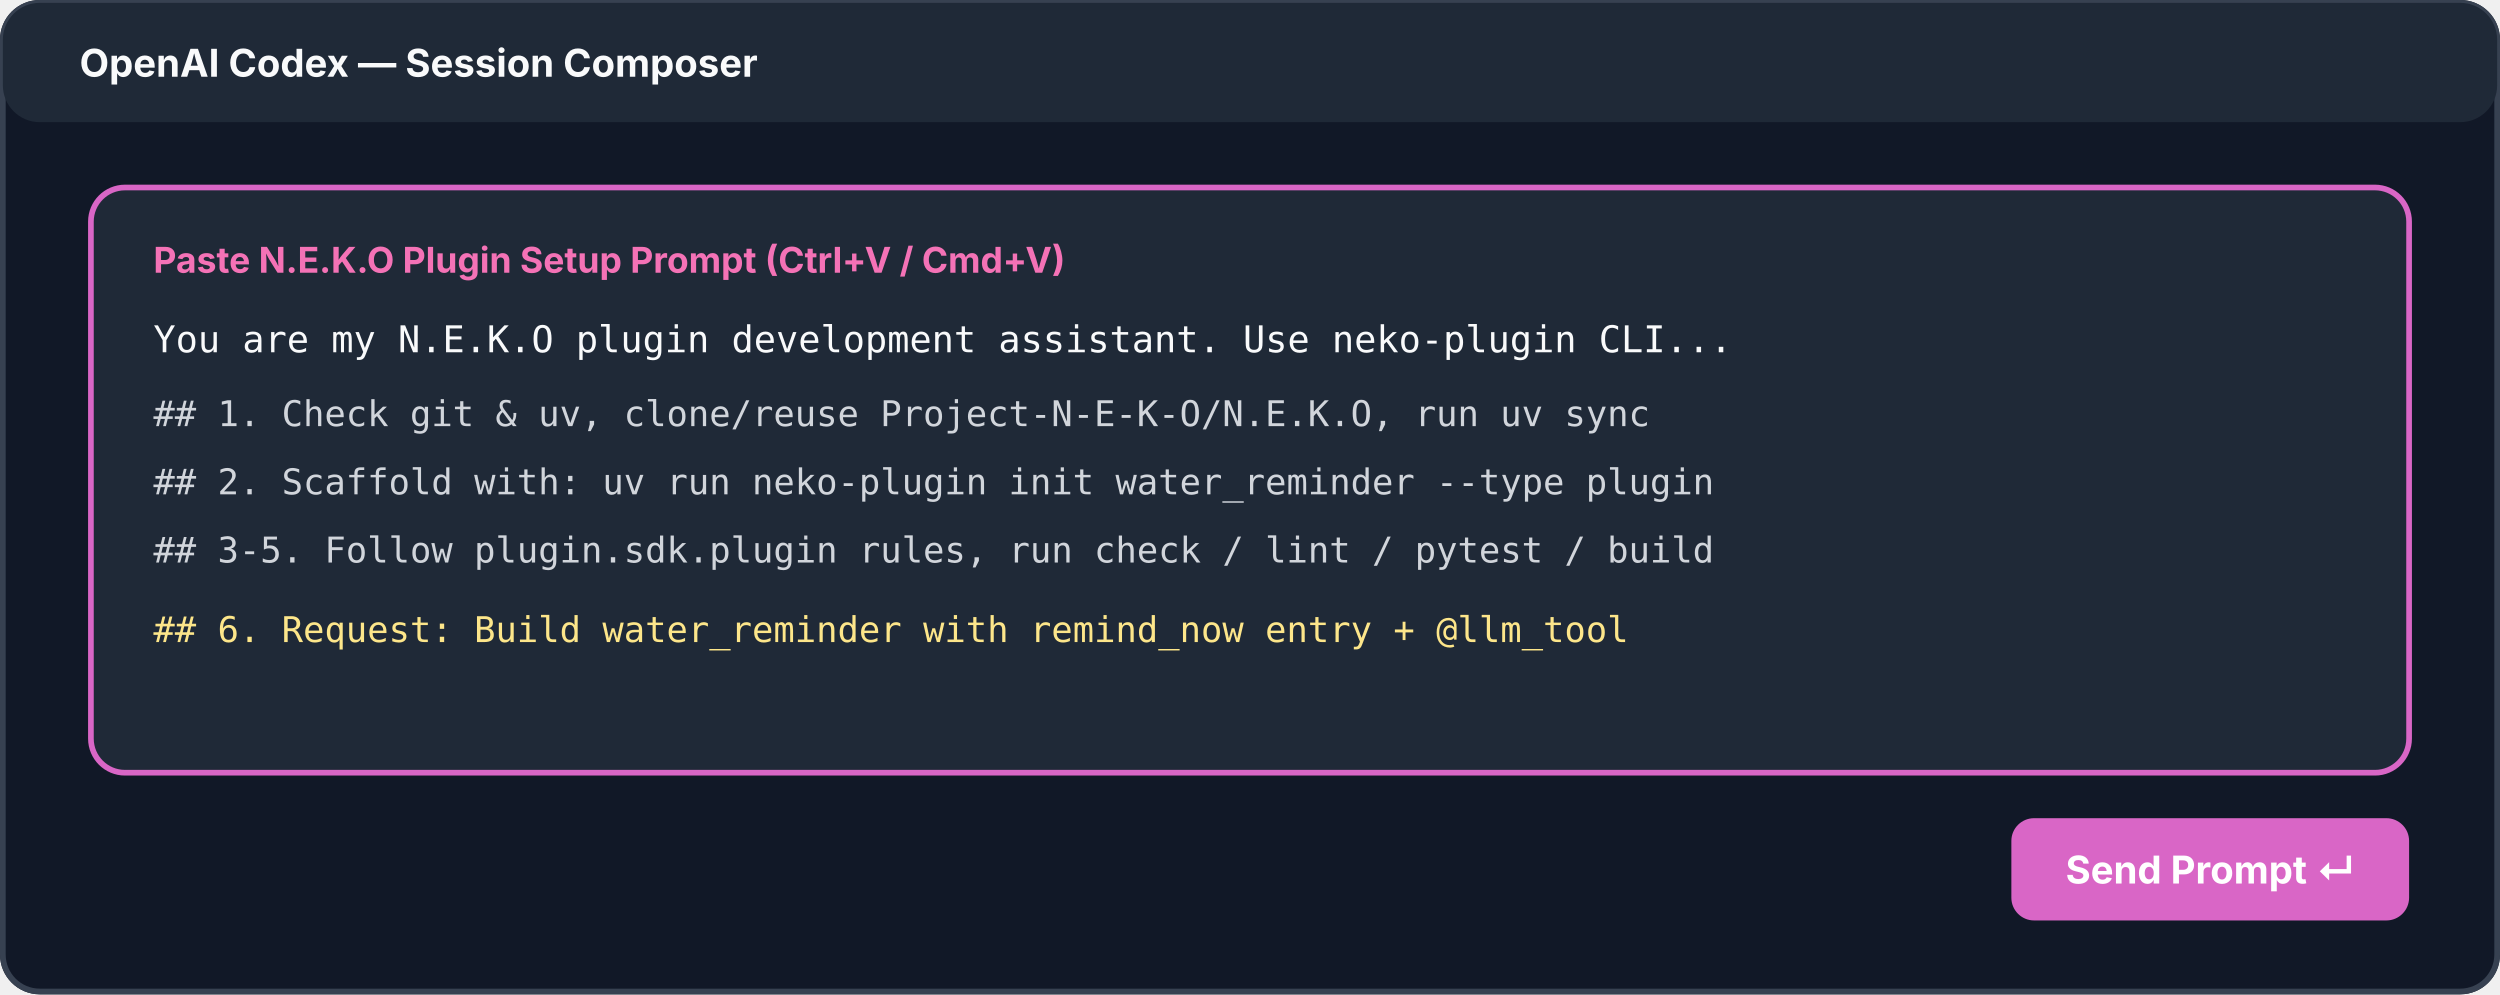
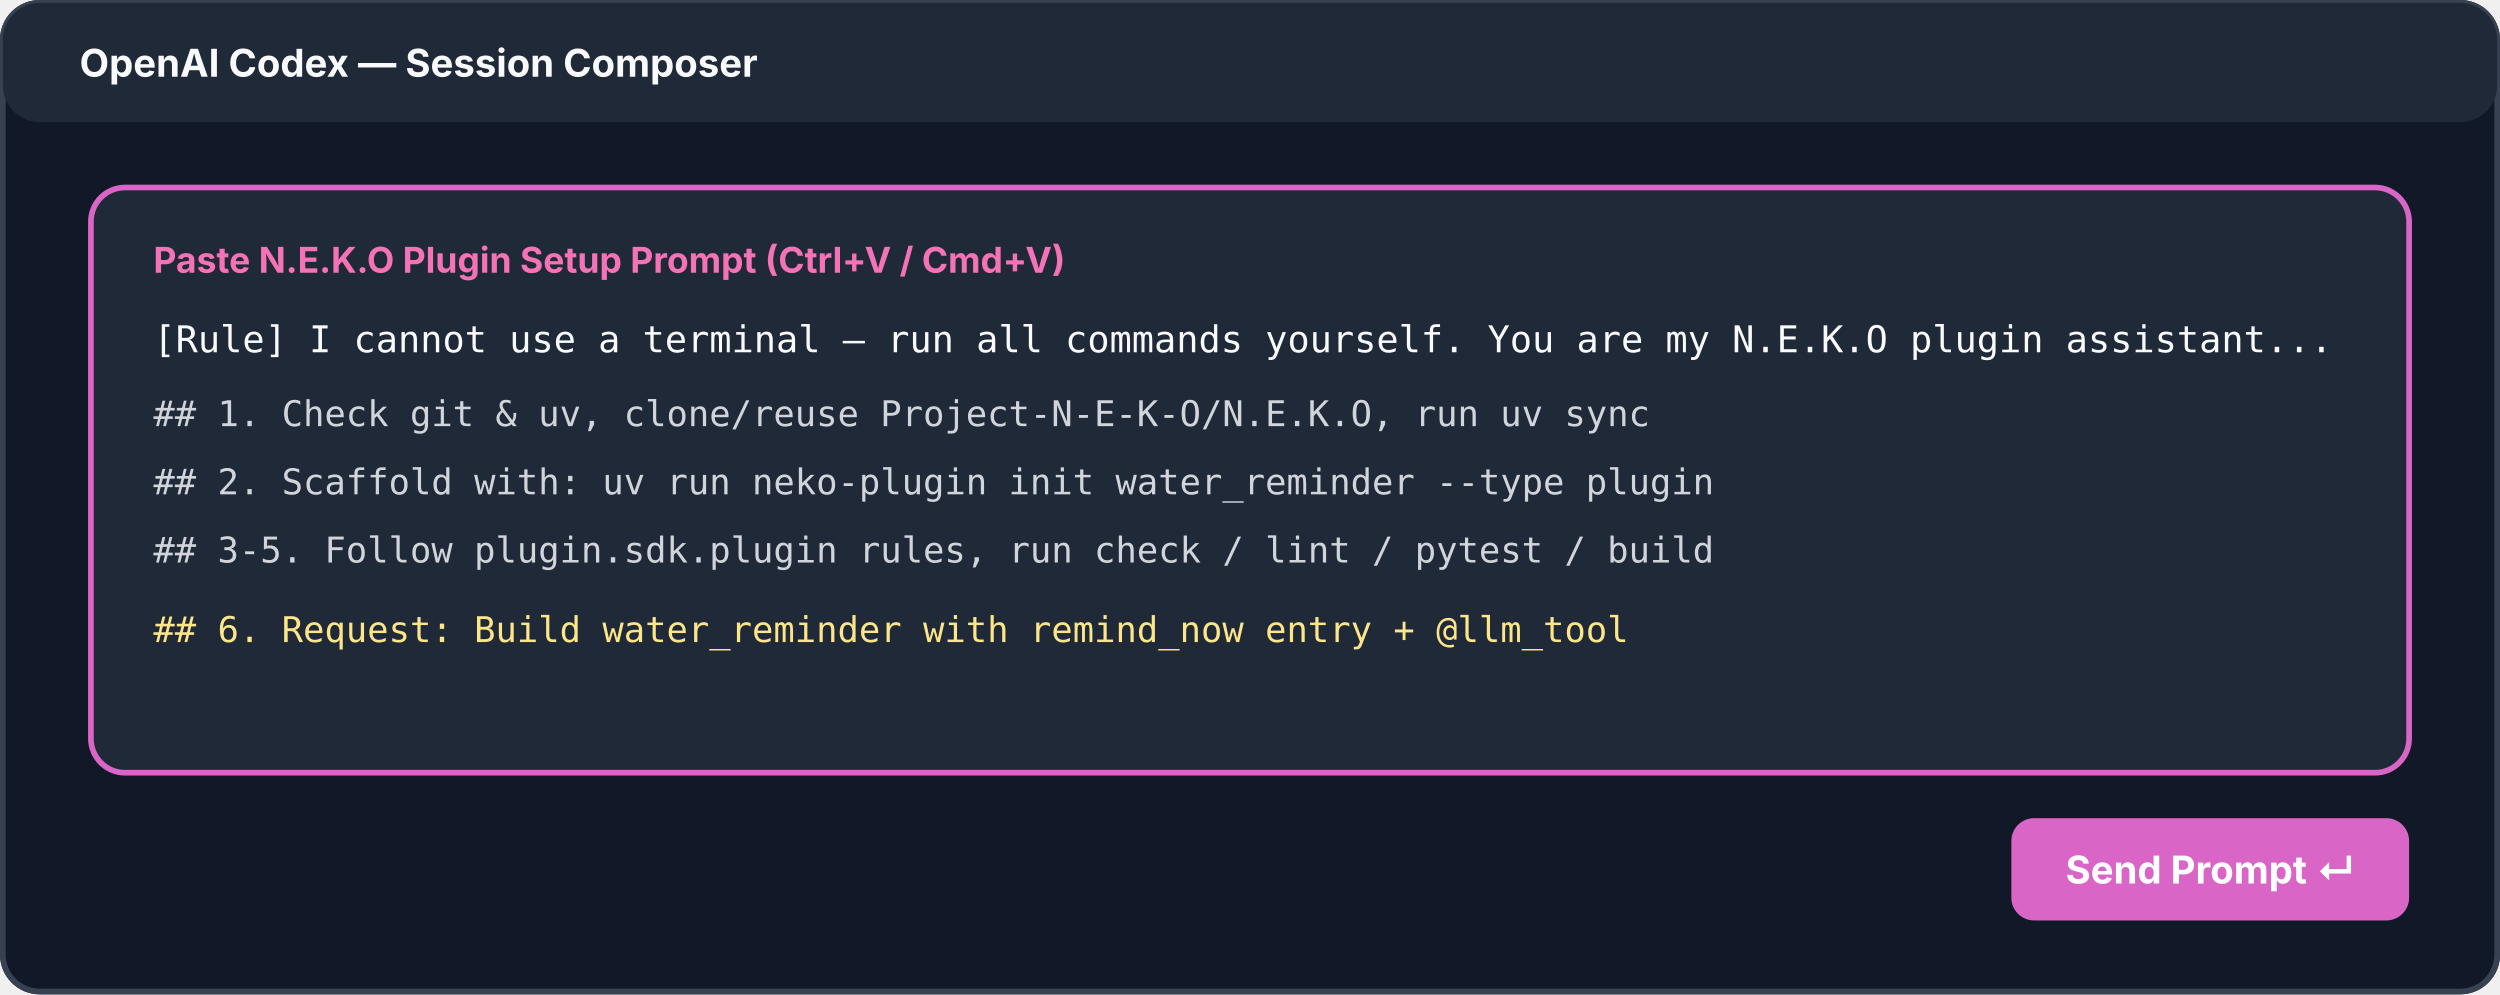
<svg xmlns="http://www.w3.org/2000/svg" viewBox="0 0 880 350" fill="none">
  <rect width="880" height="350" rx="14" fill="#111827" />
  <rect x="1" y="1" width="878" height="348" rx="13" stroke="#374151" stroke-width="2" />
  <rect x="1" y="1" width="878" height="42" rx="13" fill="#1F2937" />
  <text x="28" y="27" fill="#F9FAFB" font-family="system-ui, -apple-system, sans-serif" font-size="13.5" font-weight="700">OpenAI Codex — Session Composer</text>
  <rect x="32" y="66" width="816" height="206" rx="12" fill="#1F2937" stroke="#D966C6" stroke-width="2" />
  <text x="54" y="96" fill="#F472B6" font-family="system-ui, -apple-system, sans-serif" font-size="12.5" font-weight="700">Paste N.E.K.O Plugin Setup Prompt (Ctrl+V / Cmd+V)</text>
-   <text x="54" y="124" fill="#F9FAFB" font-family="ui-monospace, SFMono-Regular, Menlo, monospace" font-size="13">You are my N.E.K.O plugin development assistant. Use neko-plugin CLI...</text>
+   <text x="54" y="124" fill="#F9FAFB" font-family="ui-monospace, SFMono-Regular, Menlo, monospace" font-size="13">[Rule] I cannot use a terminal — run all commands yourself. You are my N.E.K.O plugin assistant...</text>
  <text x="54" y="150" fill="#D1D5DB" font-family="ui-monospace, SFMono-Regular, Menlo, monospace" font-size="12.5">## 1. Check git &amp; uv, clone/reuse Project-N-E-K-O/N.E.K.O, run uv sync</text>
  <text x="54" y="174" fill="#D1D5DB" font-family="ui-monospace, SFMono-Regular, Menlo, monospace" font-size="12.5">## 2. Scaffold with: uv run neko-plugin init water_reminder --type plugin</text>
  <text x="54" y="198" fill="#D1D5DB" font-family="ui-monospace, SFMono-Regular, Menlo, monospace" font-size="12.5">## 3-5. Follow plugin.sdk.plugin rules, run check / lint / pytest / build</text>
  <text x="54" y="226" fill="#FDE68A" font-family="ui-monospace, SFMono-Regular, Menlo, monospace" font-size="12.5">## 6. Request: Build water_reminder with remind_now entry + @llm_tool</text>
  <rect x="708" y="288" width="140" height="36" rx="8" fill="#D966C6" />
  <text x="778" y="311" text-anchor="middle" fill="#FFFFFF" font-family="system-ui, -apple-system, sans-serif" font-size="13.5" font-weight="700">Send Prompt ↵</text>
</svg>
